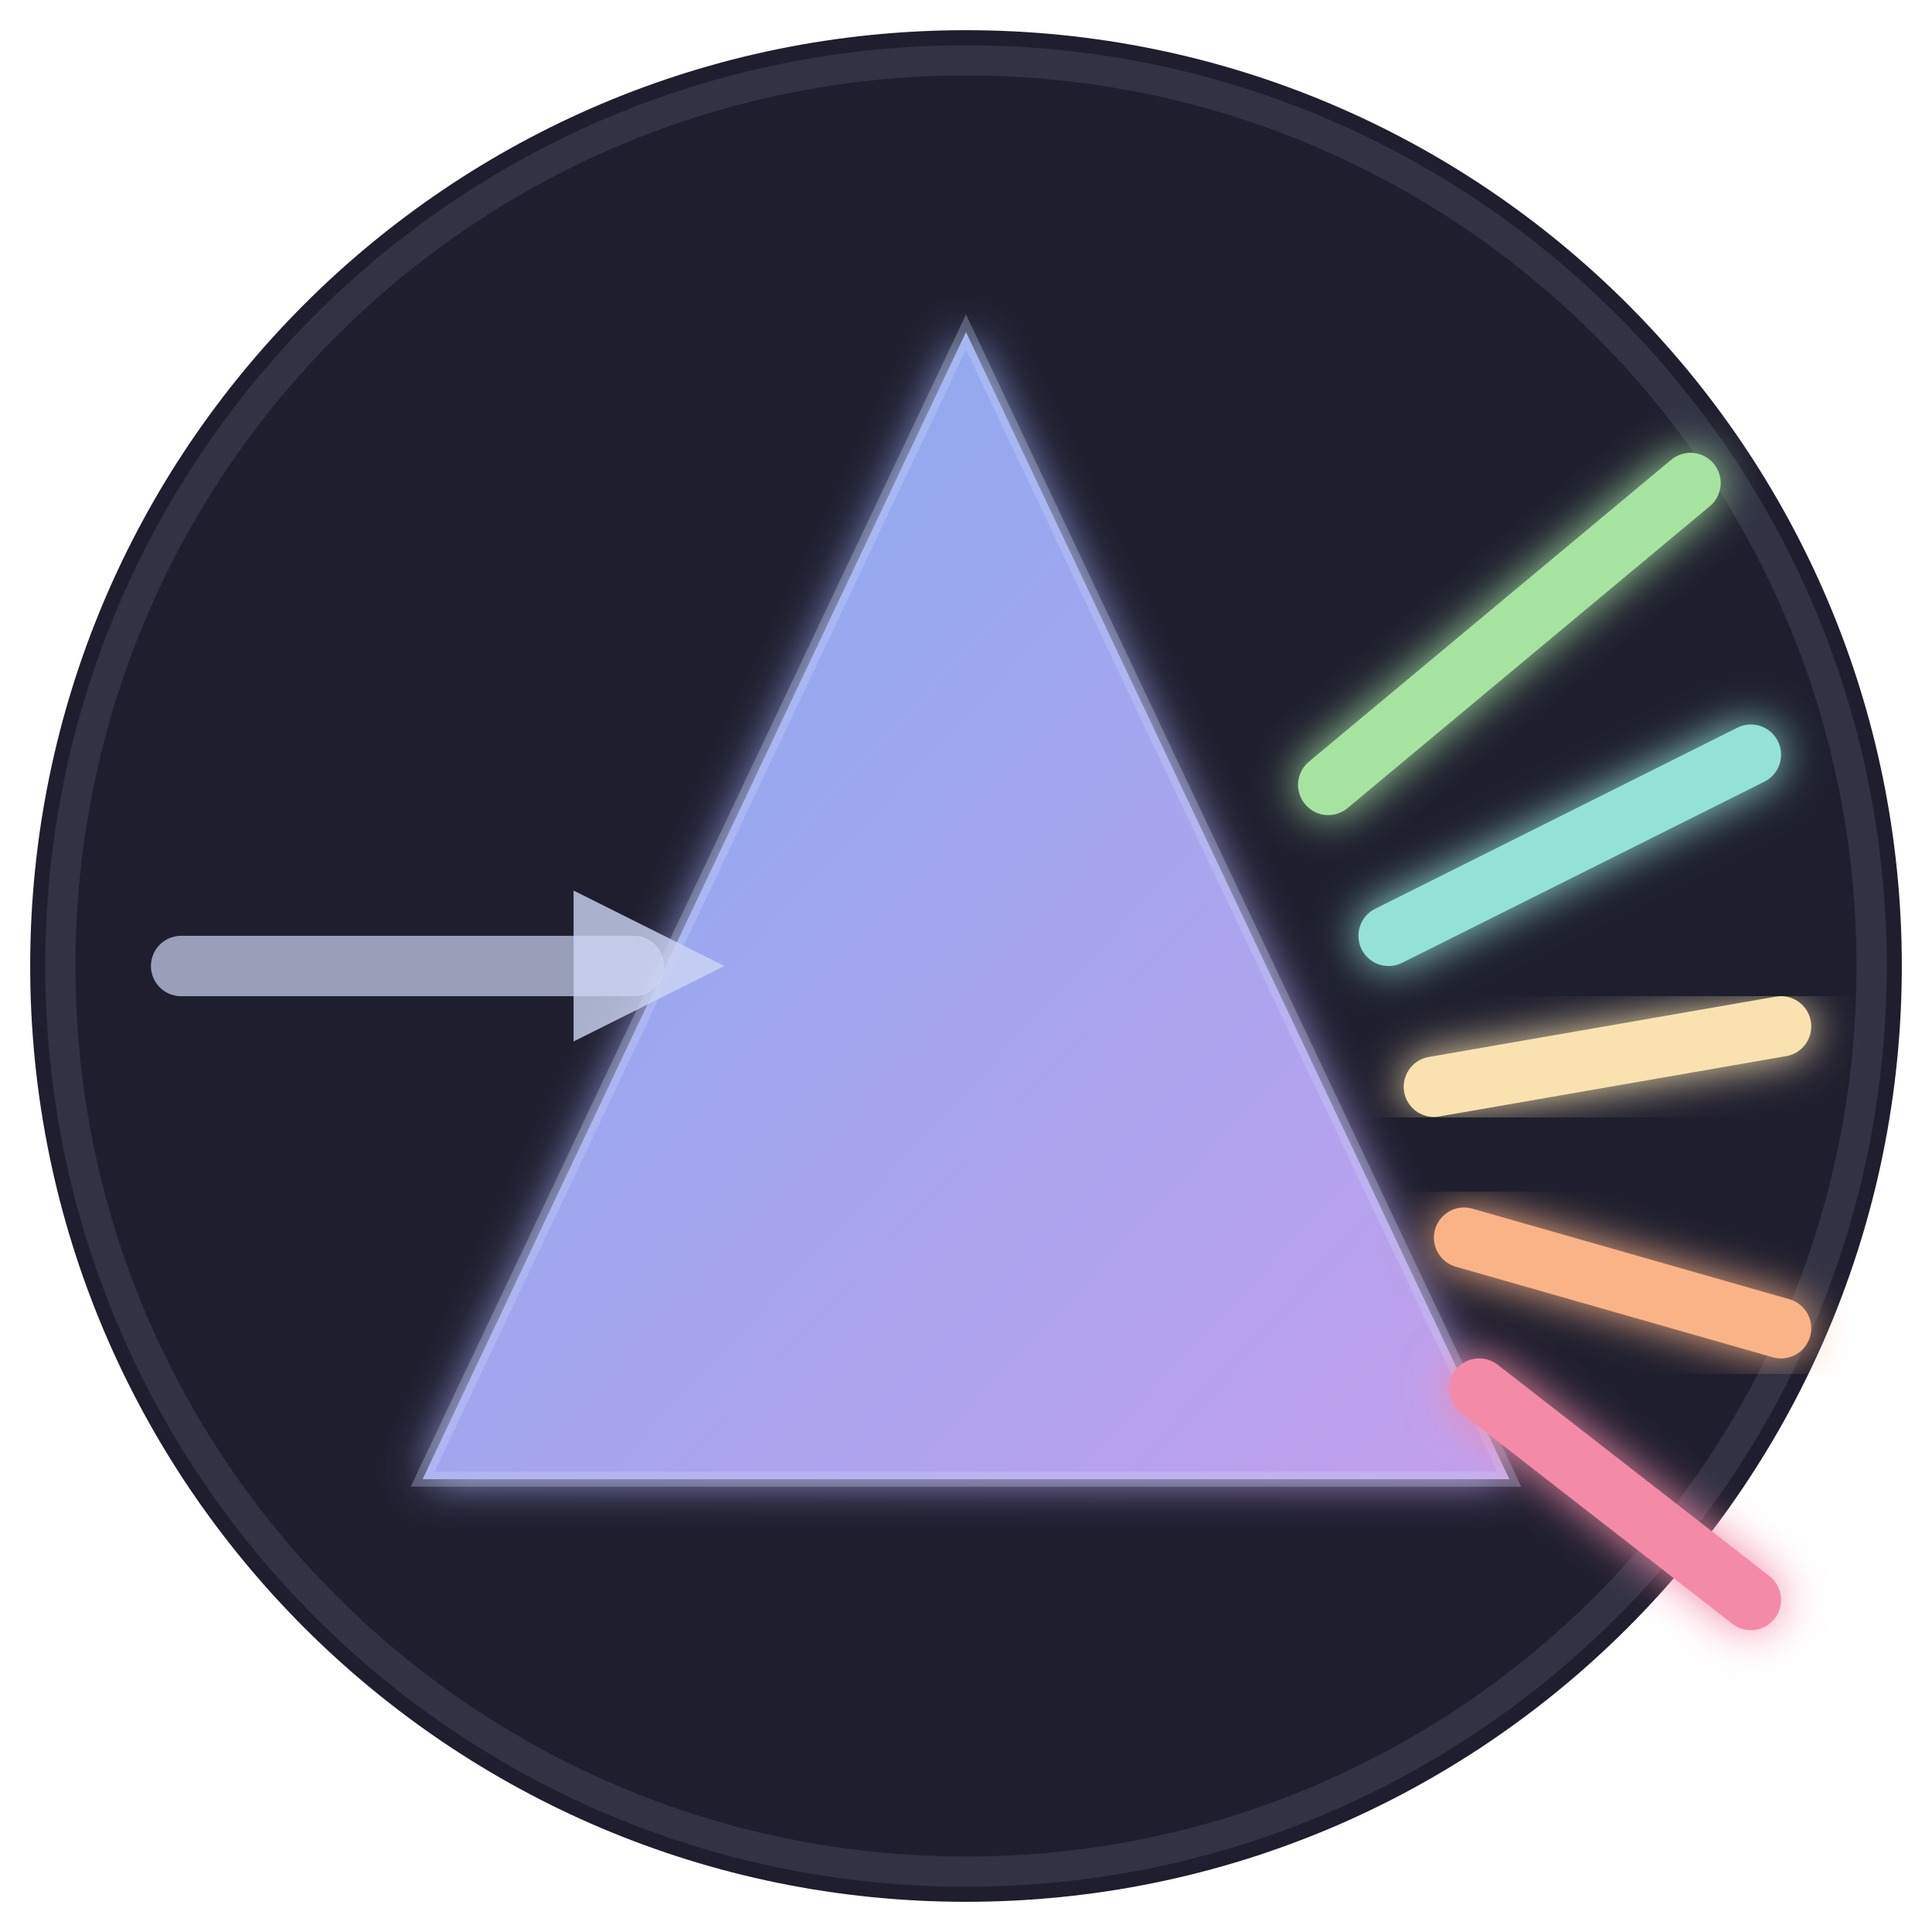
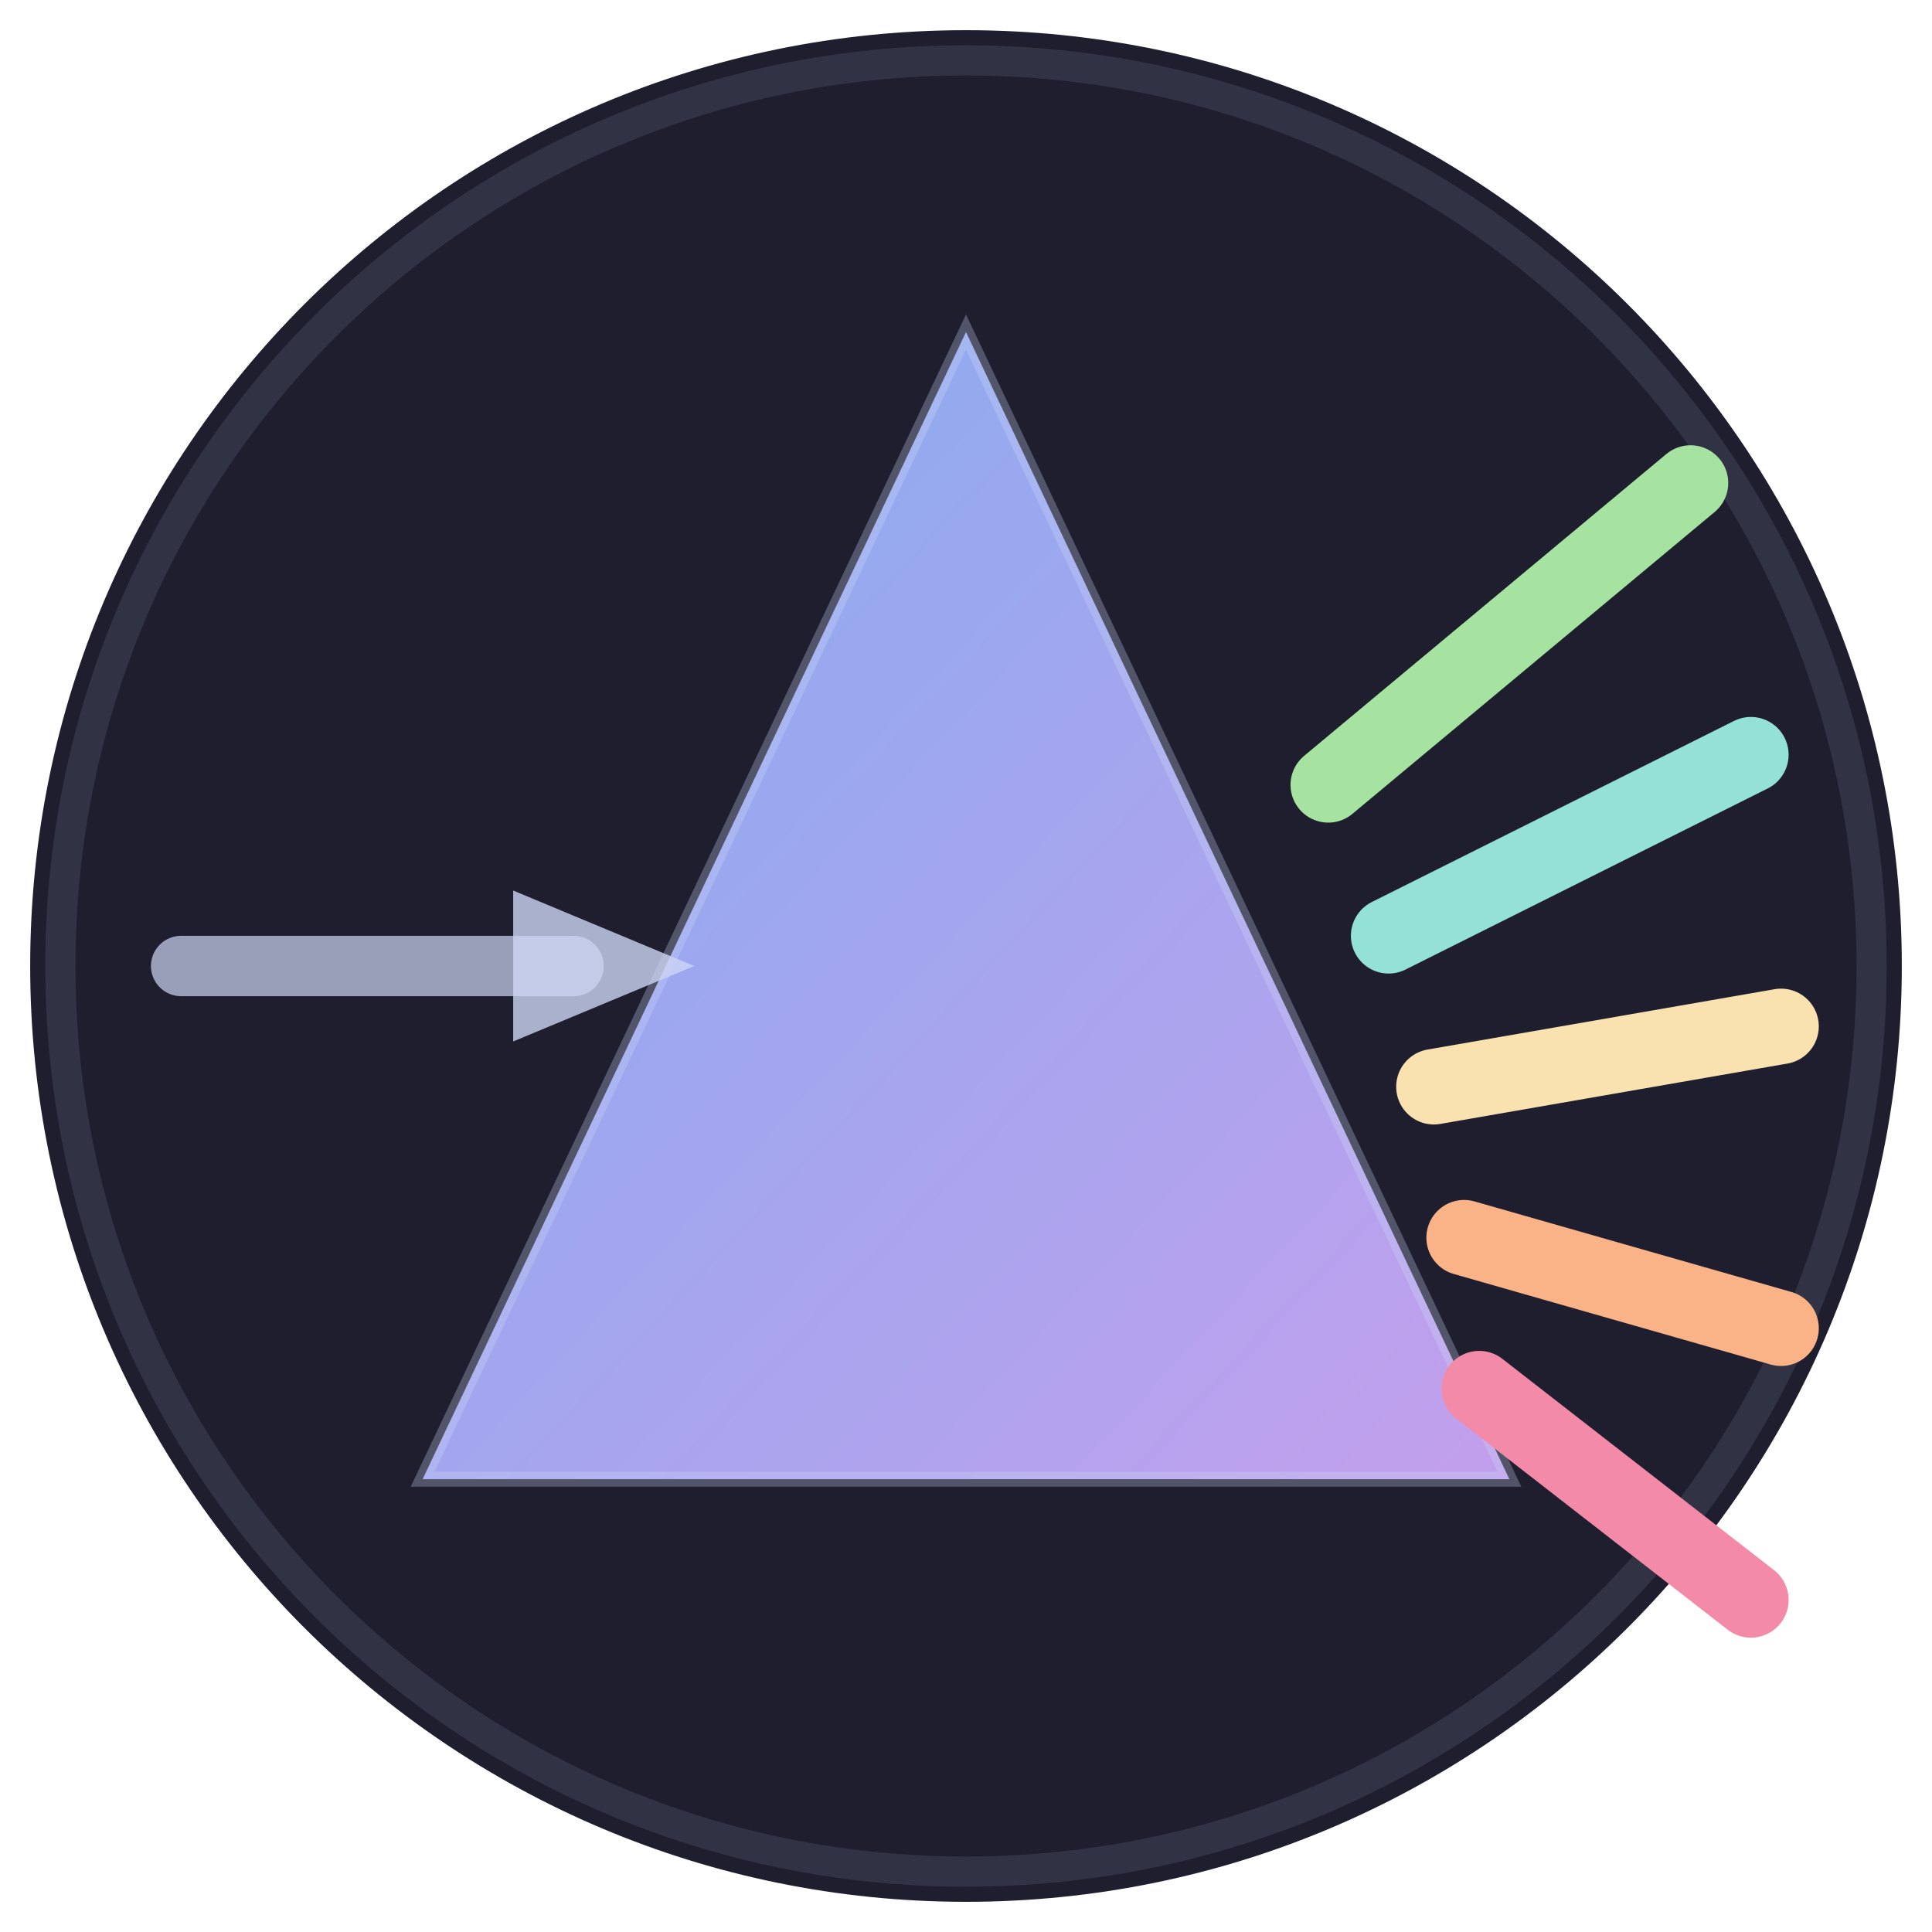
<svg xmlns="http://www.w3.org/2000/svg" viewBox="0 0 128 128">
  <defs>
    <linearGradient id="prismGrad" x1="0%" y1="0%" x2="100%" y2="100%">
-       <stop offset="0%" style="stop-color:#89b4fa;stop-opacity:1" />
-       <stop offset="100%" style="stop-color:#cba6f7;stop-opacity:1" />
+       <stop offset="0%" stop-color="#89b4fa" />
+       <stop offset="100%" stop-color="#cba6f7" />
    </linearGradient>
-     <filter id="glow" x="-50%" y="-50%" width="200%" height="200%">
-       <feGaussianBlur stdDeviation="1.5" result="coloredBlur" />
-       <feMerge>
-         <feMergeNode in="coloredBlur" />
-         <feMergeNode in="SourceGraphic" />
-       </feMerge>
-     </filter>
  </defs>
  <circle cx="64" cy="64" r="62" fill="#1e1e2e" />
  <circle cx="64" cy="64" r="60" fill="none" stroke="#313244" stroke-width="2" />
-   <polygon points="64,22 100,98 28,98" fill="url(#prismGrad)" filter="url(#glow)" opacity="0.95" />
+   <polygon points="64,22 100,98 28,98" fill="url(#prismGrad)" opacity="0.95" />
  <polygon points="64,22 100,98 28,98" fill="none" stroke="#cdd6f4" stroke-width="1" opacity="0.3" />
-   <line x1="88" y1="52" x2="112" y2="32" stroke="#a6e3a1" stroke-width="4" stroke-linecap="round" filter="url(#glow)" />
-   <line x1="92" y1="62" x2="116" y2="50" stroke="#94e2d5" stroke-width="4" stroke-linecap="round" filter="url(#glow)" />
-   <line x1="95" y1="72" x2="118" y2="68" stroke="#f9e2af" stroke-width="4" stroke-linecap="round" filter="url(#glow)" />
-   <line x1="97" y1="82" x2="118" y2="88" stroke="#fab387" stroke-width="4" stroke-linecap="round" filter="url(#glow)" />
-   <line x1="98" y1="92" x2="116" y2="106" stroke="#f38ba8" stroke-width="4" stroke-linecap="round" filter="url(#glow)" />
-   <line x1="12" y1="64" x2="42" y2="64" stroke="#cdd6f4" stroke-width="4" stroke-linecap="round" opacity="0.7" />
-   <polygon points="38,59 48,64 38,69" fill="#cdd6f4" opacity="0.8" />
+   <line x1="88" y1="52" x2="112" y2="32" stroke="#a6e3a1" stroke-width="5" stroke-linecap="round" />
+   <line x1="92" y1="62" x2="116" y2="50" stroke="#94e2d5" stroke-width="5" stroke-linecap="round" />
+   <line x1="95" y1="72" x2="118" y2="68" stroke="#f9e2af" stroke-width="5" stroke-linecap="round" />
+   <line x1="97" y1="82" x2="118" y2="88" stroke="#fab387" stroke-width="5" stroke-linecap="round" />
+   <line x1="98" y1="92" x2="116" y2="106" stroke="#f38ba8" stroke-width="5" stroke-linecap="round" />
+   <line x1="12" y1="64" x2="38" y2="64" stroke="#cdd6f4" stroke-width="4" stroke-linecap="round" opacity="0.7" />
+   <polygon points="34,59 46,64 34,69" fill="#cdd6f4" opacity="0.8" />
</svg>
